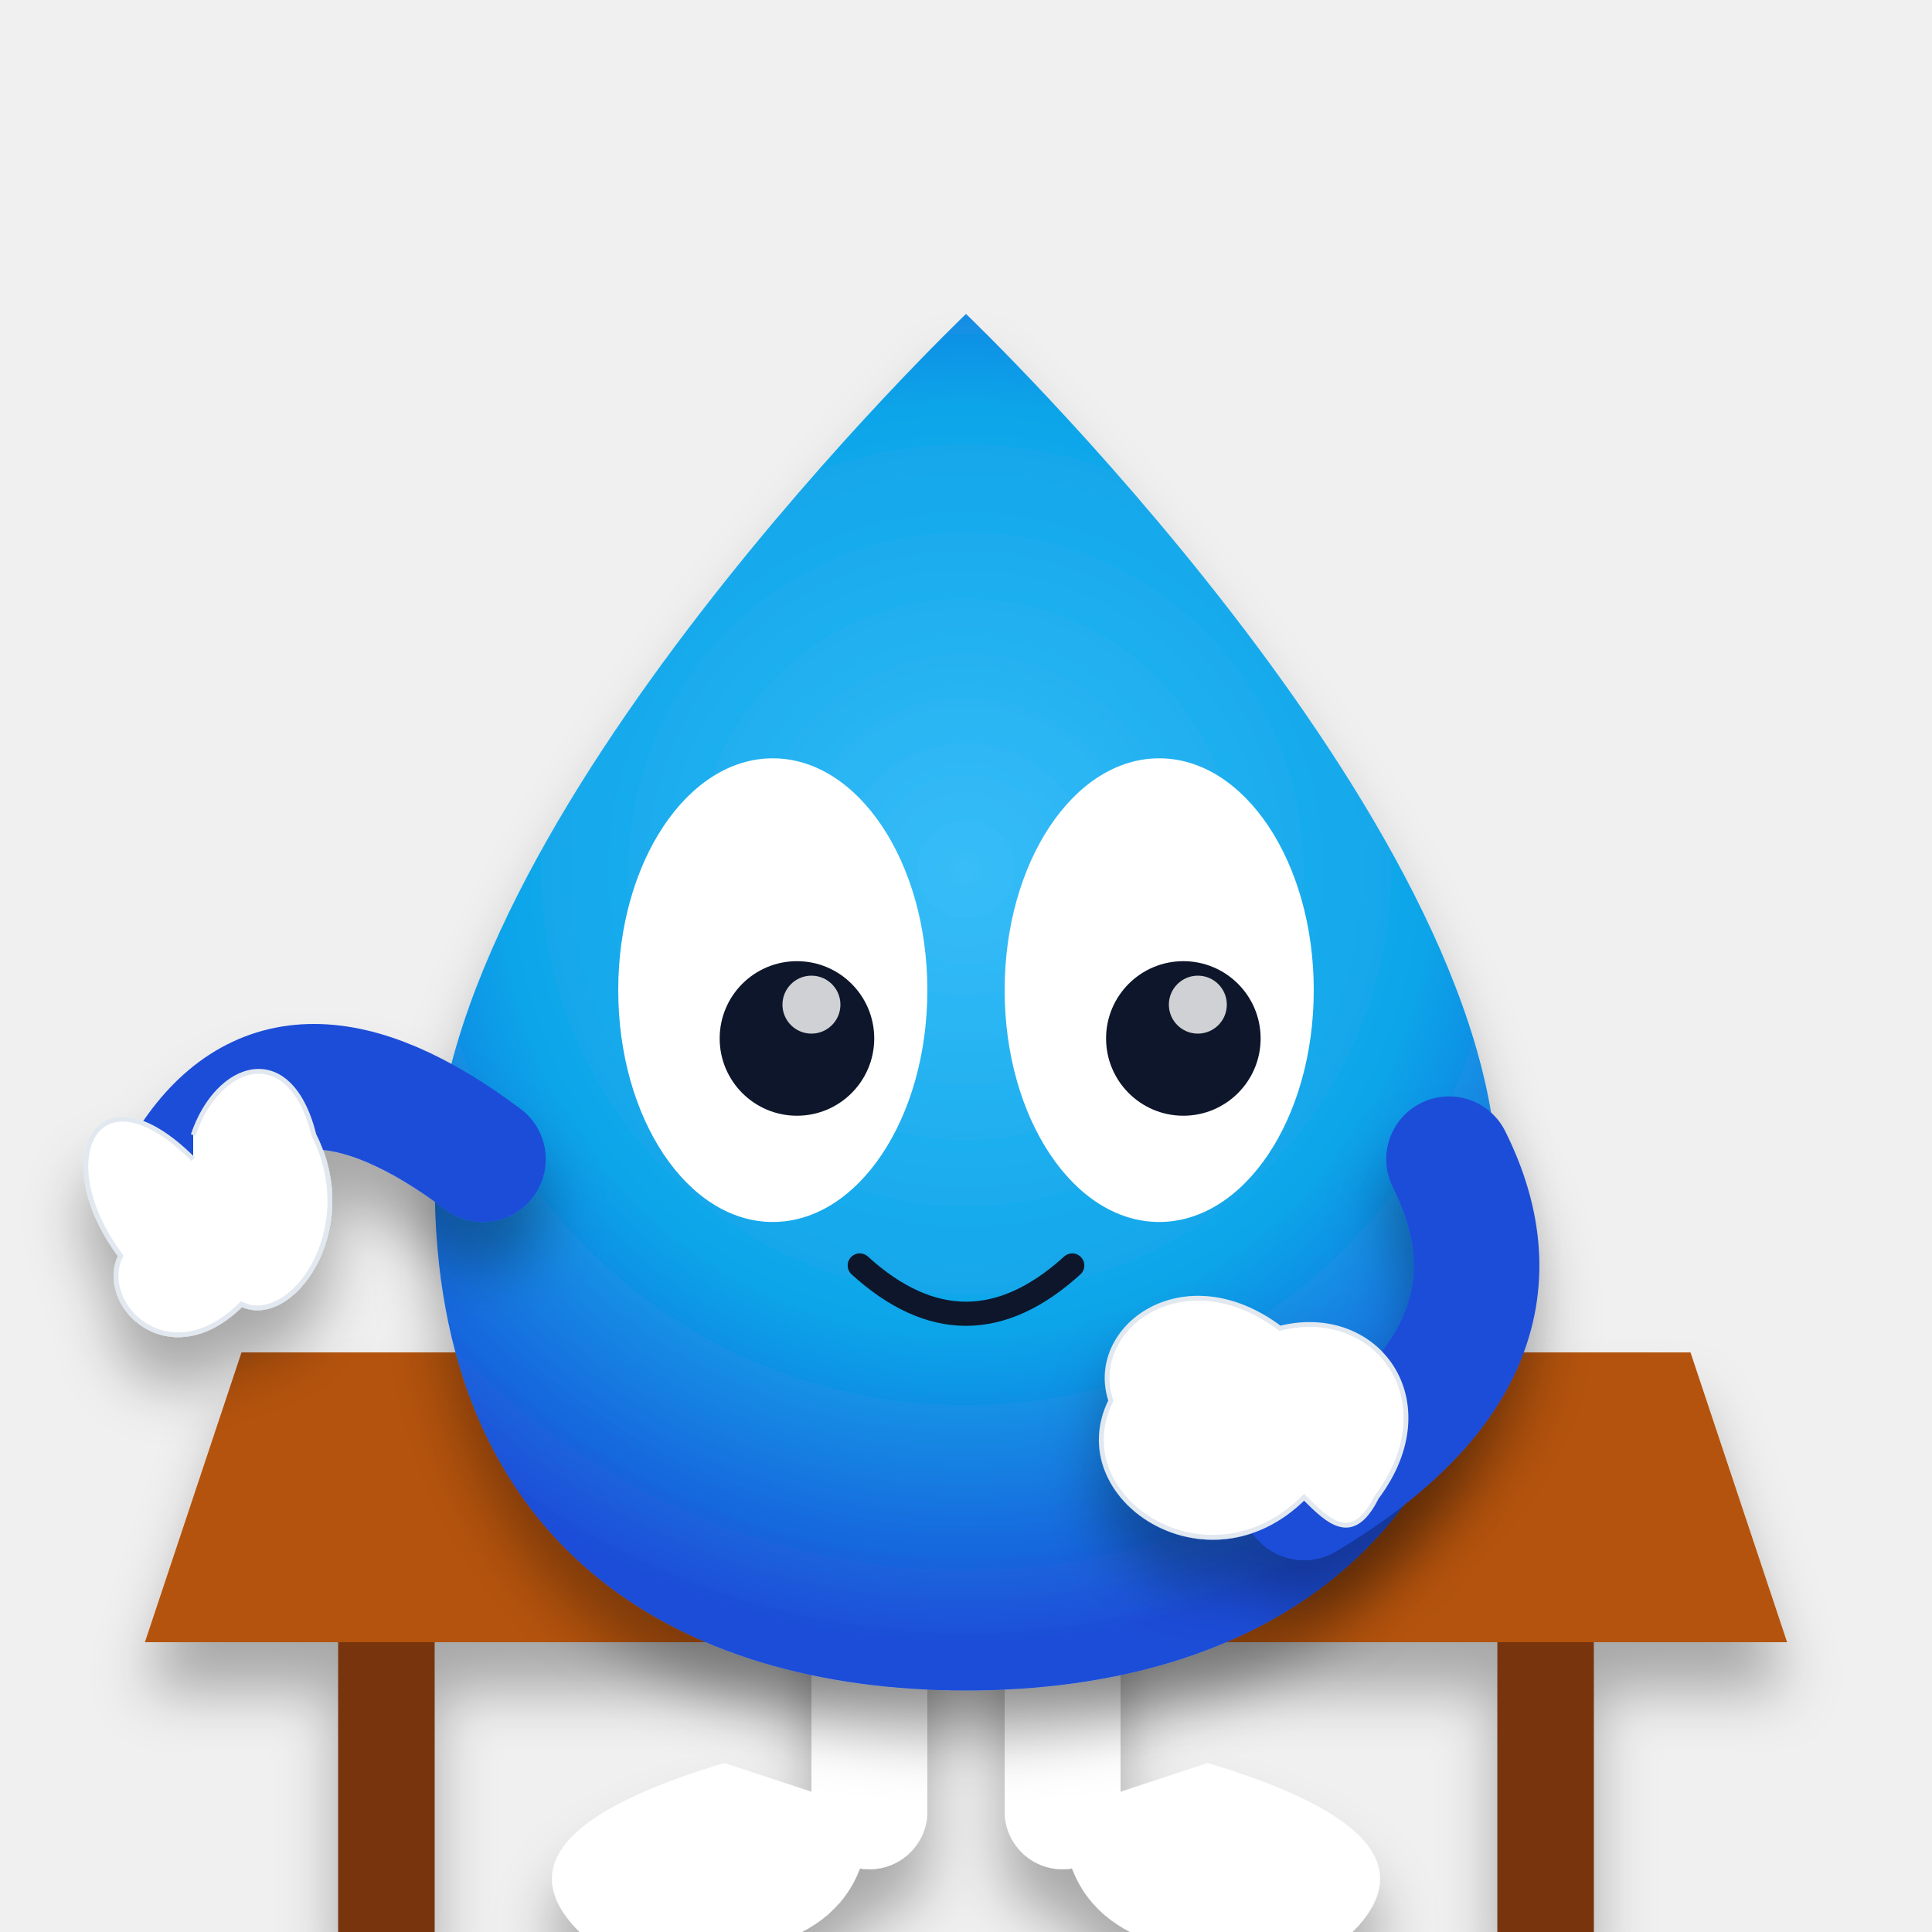
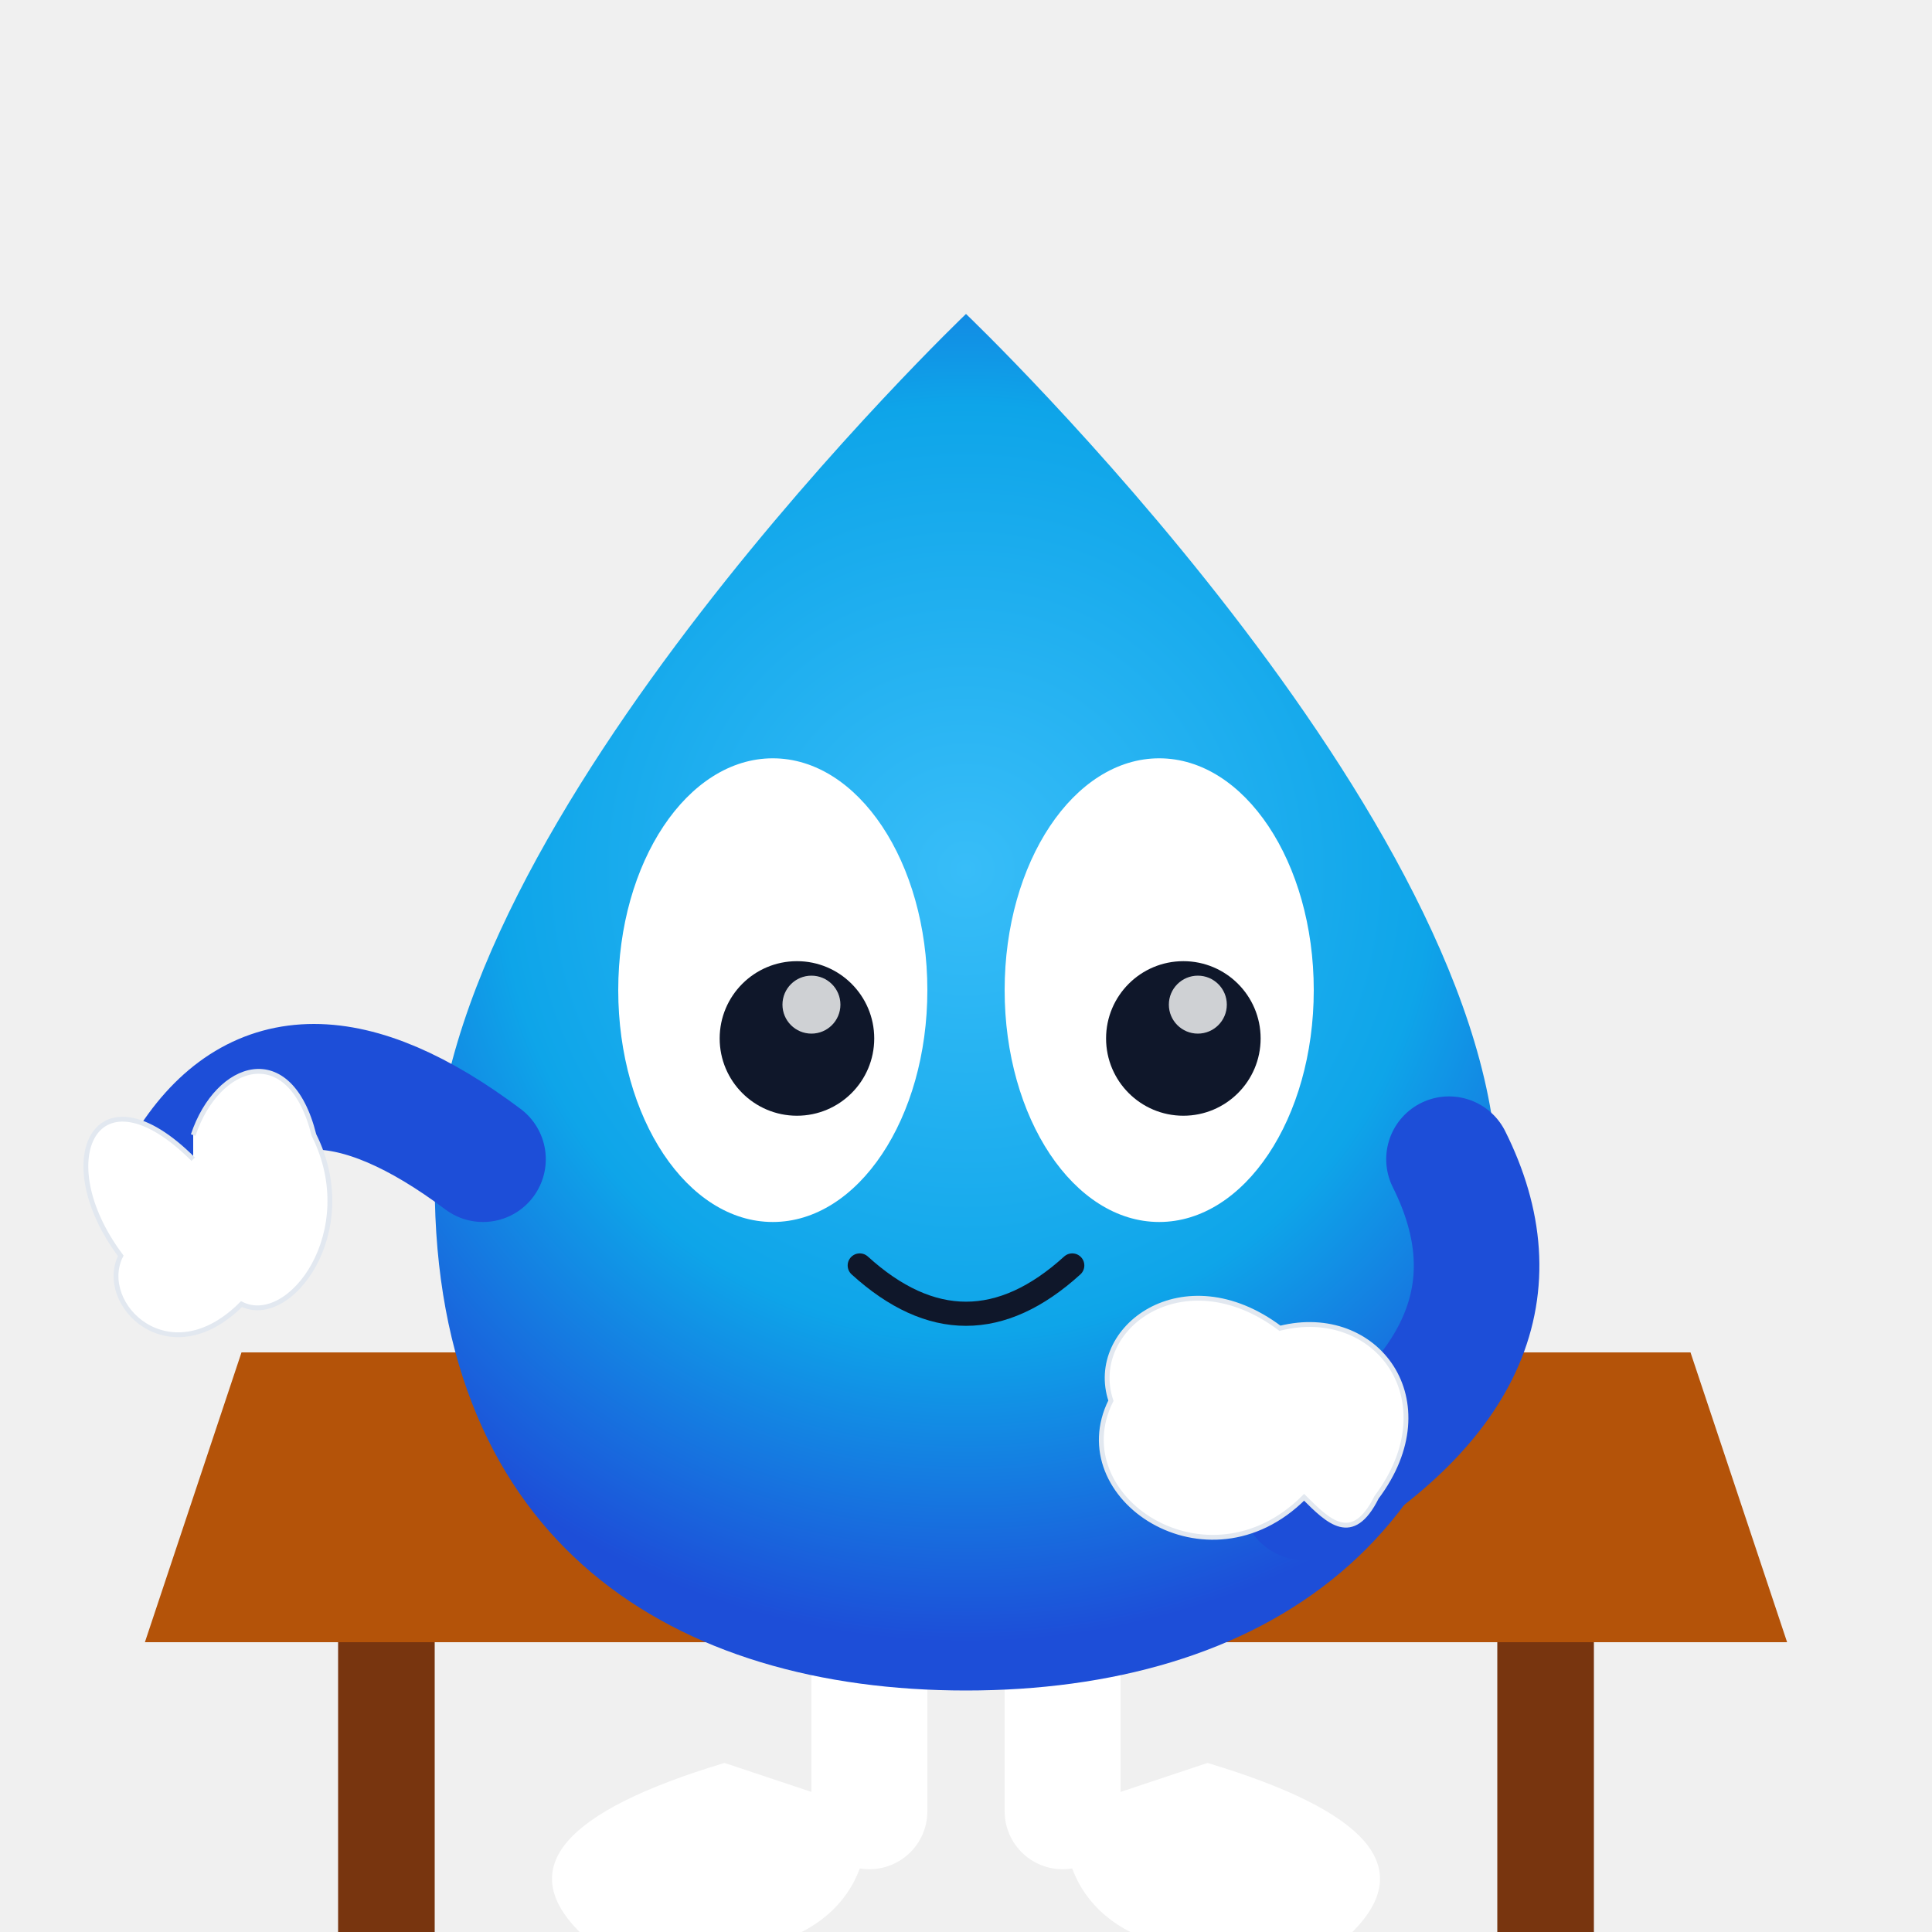
<svg xmlns="http://www.w3.org/2000/svg" width="400" height="400" viewBox="0 0 400 400" fill="none">
  <defs>
    <radialGradient id="body-radial" cx="200" cy="180" r="160" gradientUnits="userSpaceOnUse">
      <stop offset="0%" stop-color="#38bdf8" />
      <stop offset="60%" stop-color="#0ea5e9" />
      <stop offset="100%" stop-color="#1d4ed8" />
    </radialGradient>
    <filter id="soft-shadow" x="-30%" y="-30%" width="160%" height="160%">
      <feGaussianBlur in="SourceAlpha" stdDeviation="6" />
      <feOffset dx="0" dy="10" result="offsetblur" />
      <feComponentTransfer>
        <feFuncA type="linear" slope="0.3" />
      </feComponentTransfer>
      <feMerge>
        <feMergeNode />
        <feMergeNode in="SourceGraphic" />
      </feMerge>
    </filter>
  </defs>
-   <g filter="url(#soft-shadow)">
+   <g>
    <path d="M 180 320 Q 180 350 180 375" stroke="white" stroke-width="24" stroke-linecap="round" fill="none" />
    <path d="M 220 320 Q 220 350 220 375" stroke="white" stroke-width="24" stroke-linecap="round" fill="none" />
    <path d="M 180 375 Q 180 405 140 405 L 120 400 Q 100 380 150 365 Z" fill="white" />
    <path d="M 220 375 Q 220 405 260 405 L 280 400 Q 300 380 250 365 Z" fill="white" />
  </g>
-   <g filter="url(#soft-shadow)">
+   <g>
    <path d="M 50 280 L 350 280 L 370 340 L 30 340 Z" fill="#b45309" />
    <rect x="70" y="340" width="20" height="60" fill="#78350f" />
    <rect x="310" y="340" width="20" height="60" fill="#78350f" />
    <path d="M 120 280 L 280 280 L 290 270 L 110 270 Z" fill="#94a3b8" />
    <rect x="130" y="210" width="140" height="60" rx="4" fill="#1e293b" />
    <rect x="135" y="215" width="130" height="50" rx="2" fill="#10b981" />
    <path d="M 185 240 L 195 250 L 215 230" stroke="white" stroke-width="4" stroke-linecap="round" stroke-linejoin="round" />
  </g>
-   <g filter="url(#soft-shadow)">
+   <g>
    <path d="M 200 65 C 200 65 90 170 90 245 C 90 320 140 350 200 350 C 260 350 310 320 310 245 C 310 170 200 65 200 65 Z" fill="url(#body-radial)" />
    <ellipse cx="160" cy="205" rx="32" ry="48" fill="white" />
    <ellipse cx="240" cy="205" rx="32" ry="48" fill="white" />
    <circle cx="165" cy="215" r="16" fill="#0f172a" />
    <circle cx="245" cy="215" r="16" fill="#0f172a" />
    <circle cx="168" cy="208" r="6" fill="white" fill-opacity="0.8" />
    <circle cx="248" cy="208" r="6" fill="white" fill-opacity="0.8" />
    <path d="M 178 262 Q 200 282 222 262" stroke="#0f172a" stroke-width="5" stroke-linecap="round" fill="none" />
  </g>
-   <g filter="url(#soft-shadow)">
+   <g>
    <path d="M 100 240 Q 60 210 40 240" stroke="#1d4ed8" stroke-width="26" stroke-linecap="round" fill="none" />
    <path d="M 40 240 C 20 220 10 240 25 260 C 20 270 35 285 50 270 C 60 275 75 255 65 235 C 60 215 45 220 40 235" fill="white" stroke="#e2e8f0" stroke-width="1" />
    <path d="M 300 240 Q 320 280 270 310" stroke="#1d4ed8" stroke-width="26" stroke-linecap="round" fill="none" />
    <path d="M 270 310 C 250 330 220 310 230 290 C 225 275 245 260 265 275 C 285 270 300 290 285 310 C 280 320 275 315 270 310 Z" fill="white" stroke="#e2e8f0" stroke-width="1" />
  </g>
</svg>
